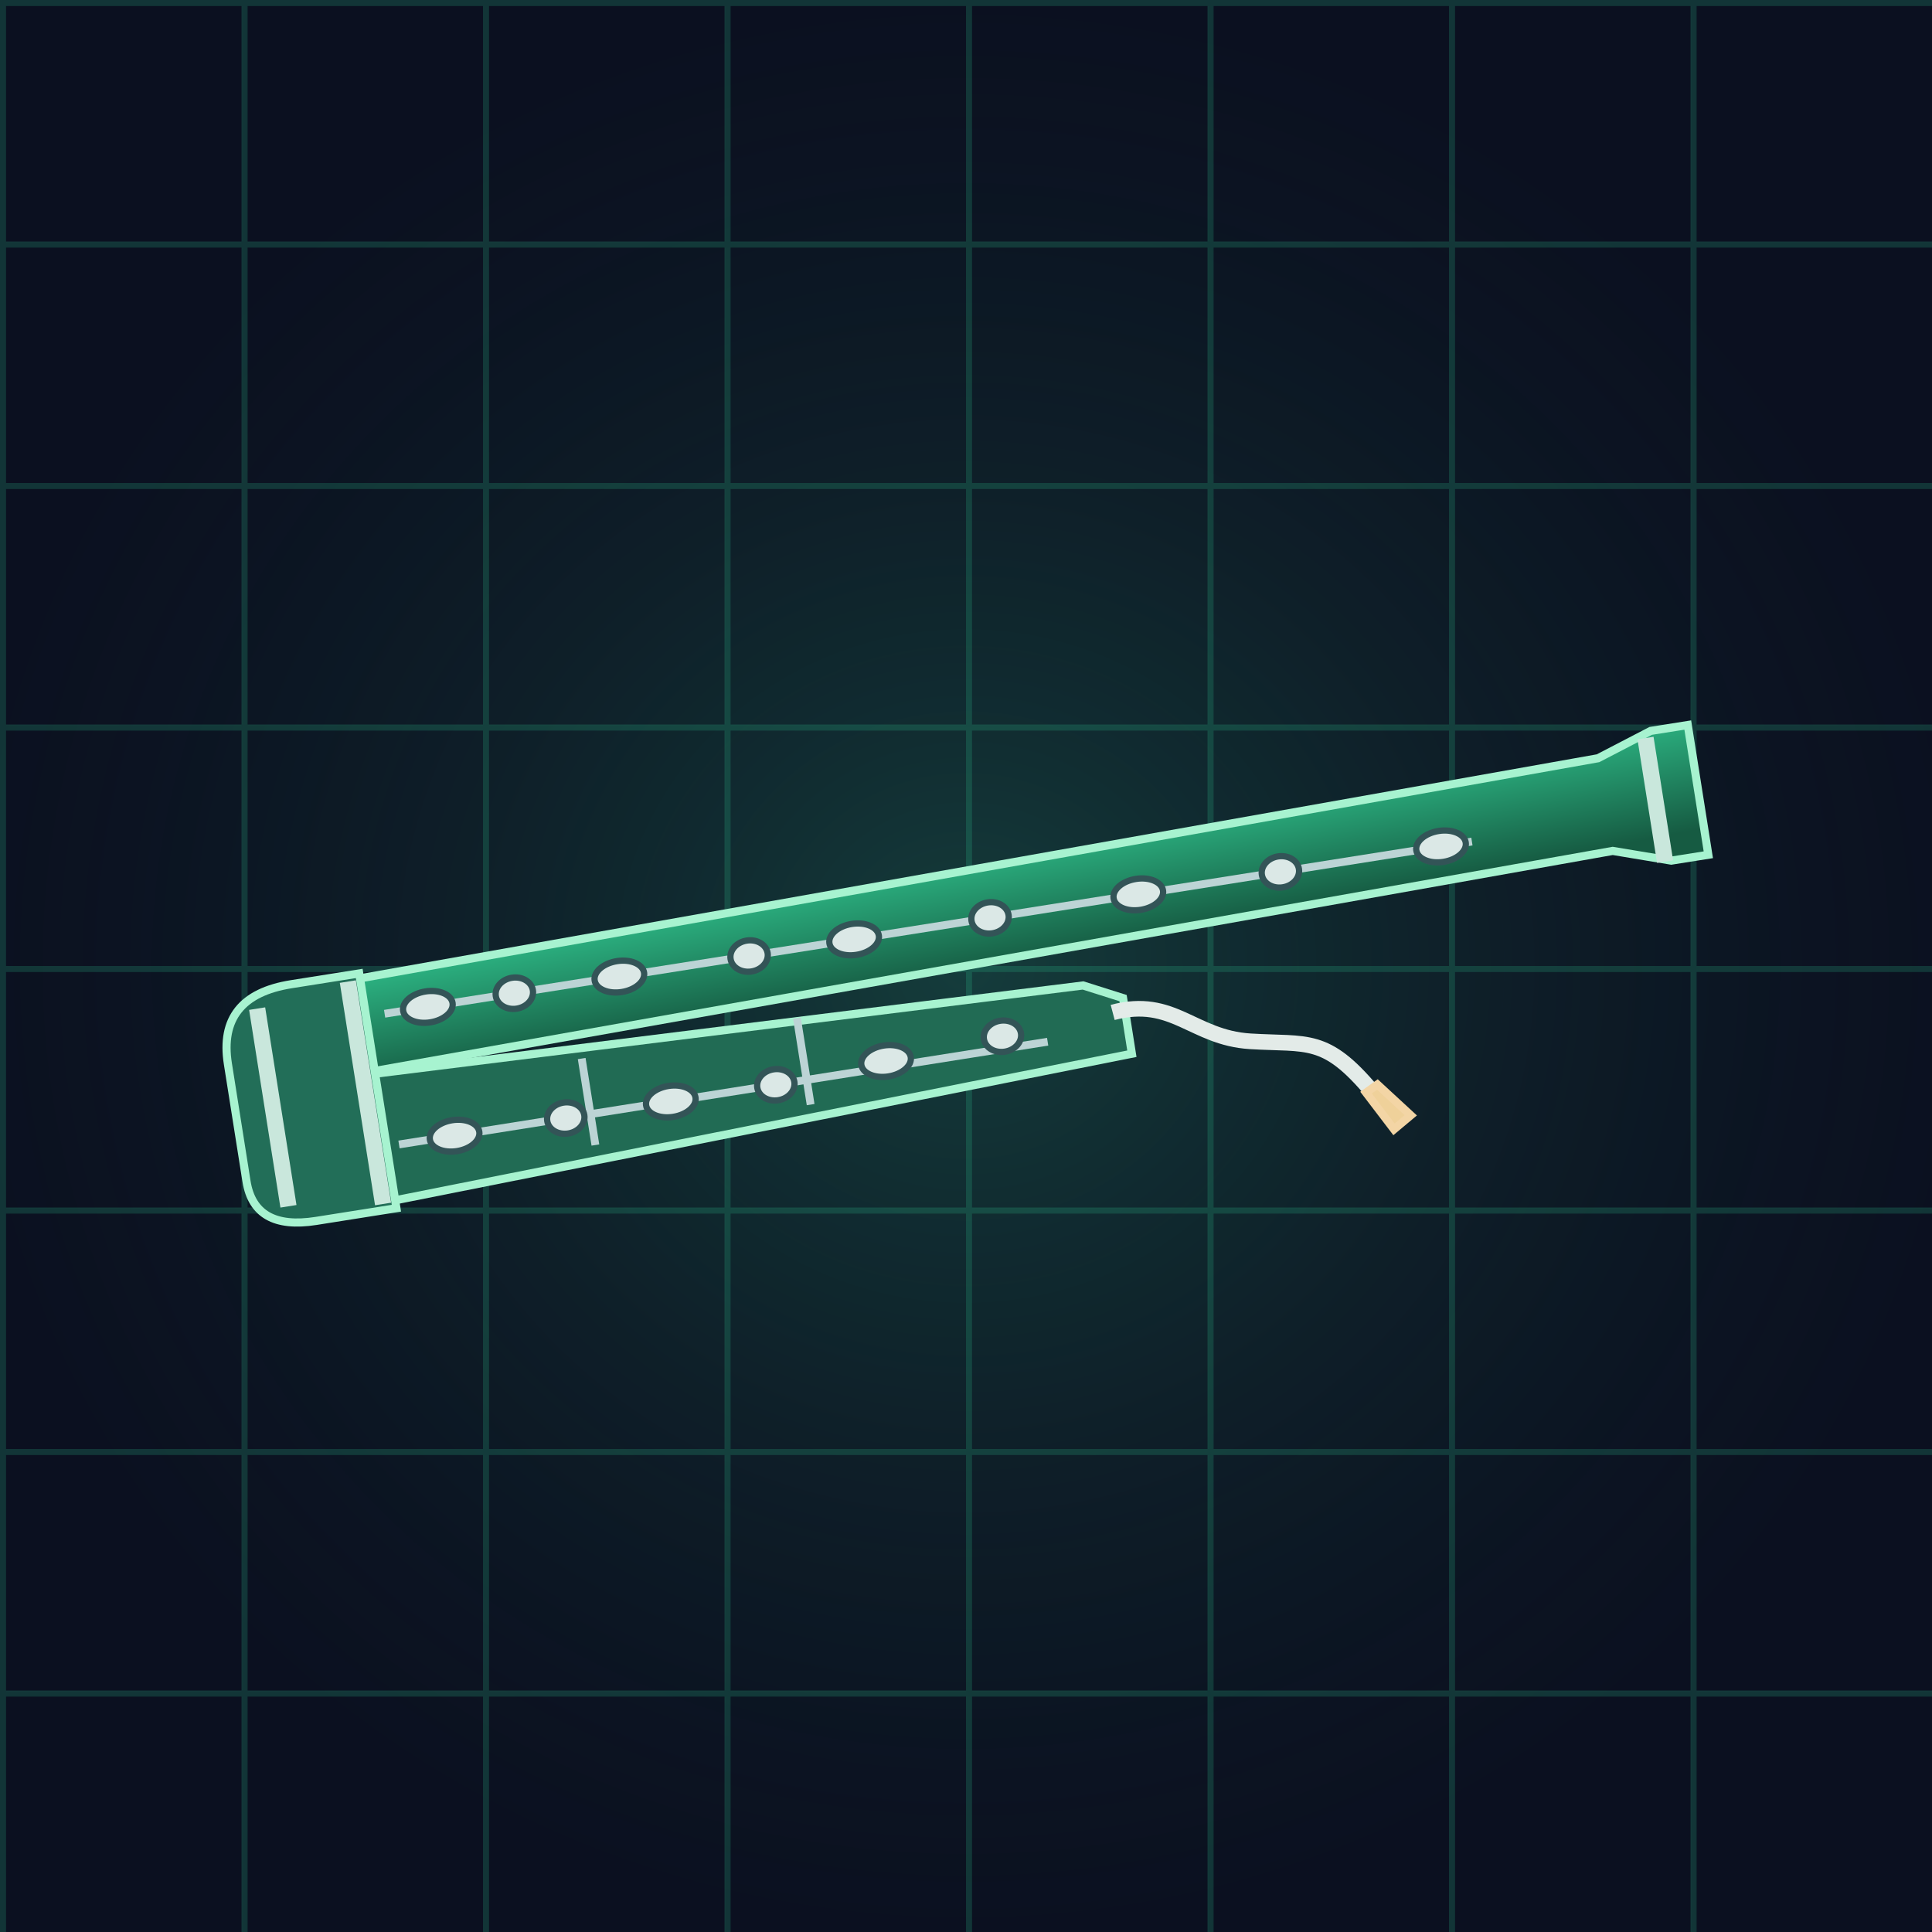
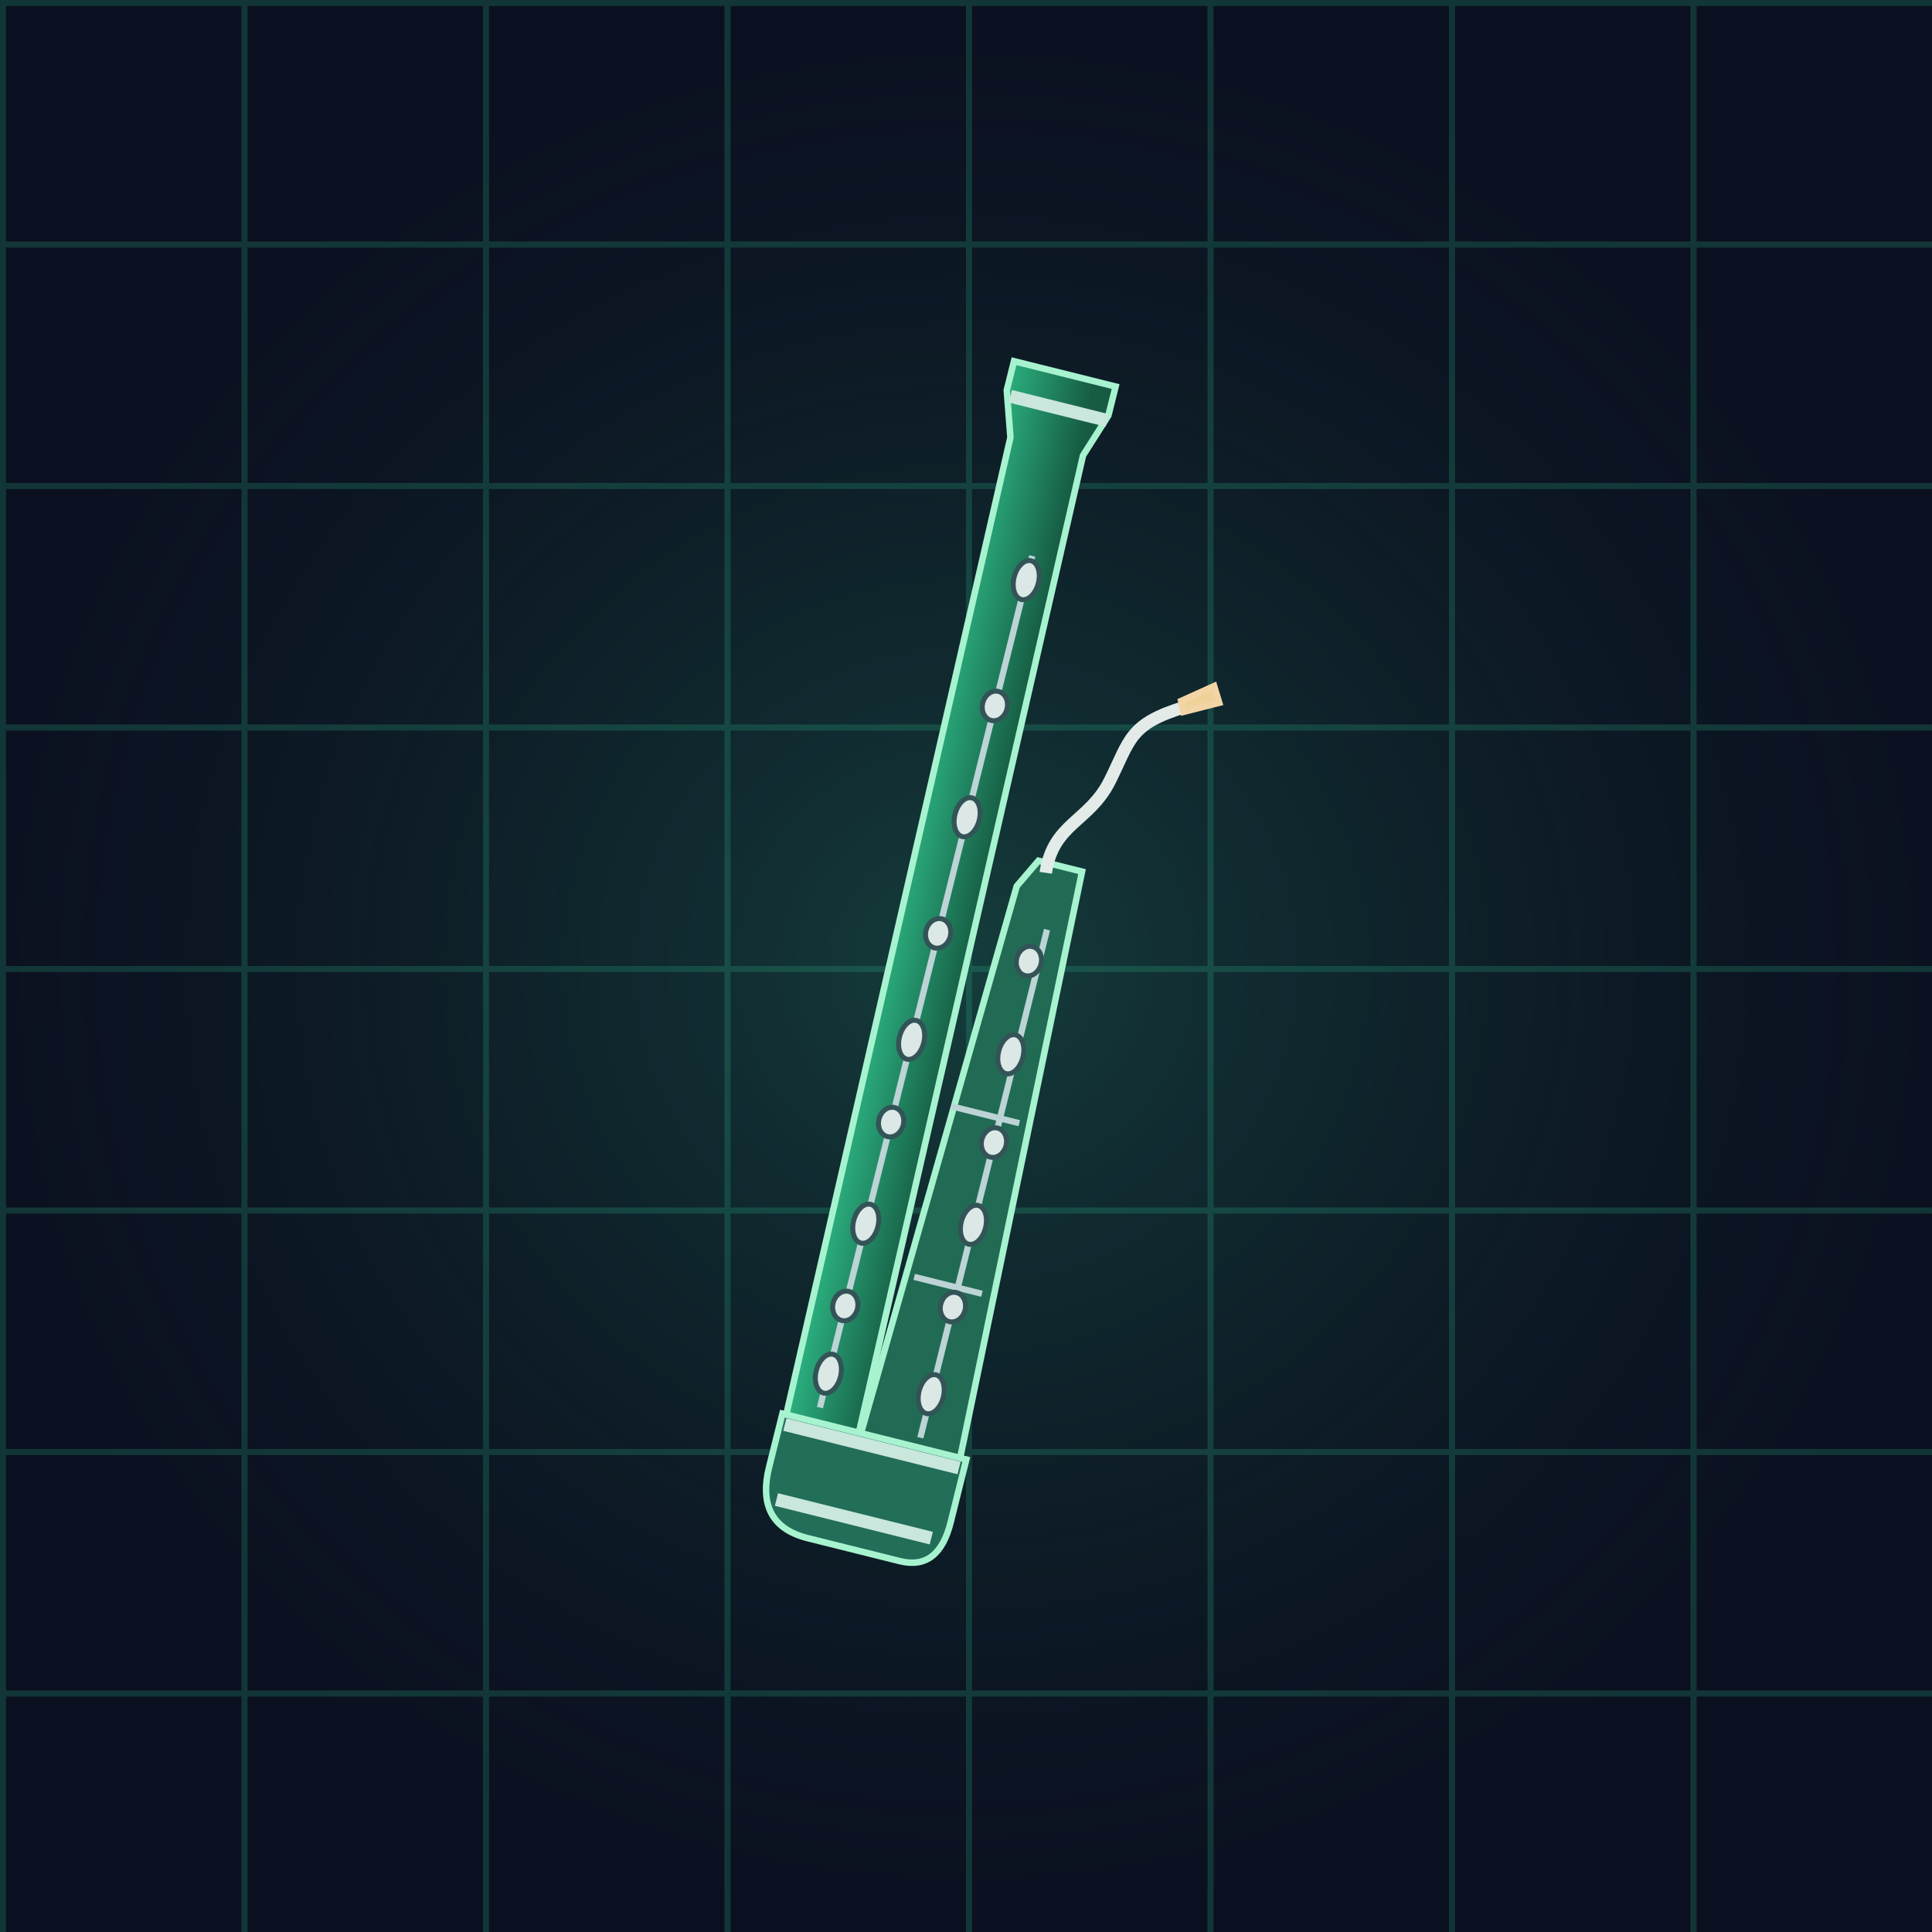
<svg xmlns="http://www.w3.org/2000/svg" viewBox="0 0 160 160">
  <defs>
    <linearGradient id="wood" x1="0%" y1="0%" x2="38%" y2="100%">
      <stop stop-color="#34d399" />
      <stop offset="1" stop-color="#165b42" />
    </linearGradient>
    <radialGradient id="halo">
      <stop stop-color="#34d399" stop-opacity=".23" />
      <stop offset="1" stop-color="#165b42" stop-opacity="0" />
    </radialGradient>
    <pattern id="grid" width="20" height="20" patternUnits="userSpaceOnUse">
      <path d="M20 0H0V20" fill="none" stroke="#34d399" stroke-opacity=".19" stroke-width="1" />
    </pattern>
  </defs>
  <rect x="0" y="0" width="160" height="160" rx="0" fill="#0b1020" stroke="none" />
  <ellipse cx="80.0" cy="80.0" rx="83.2" ry="81.6" fill="url(#halo)" stroke="none" />
  <rect x="0" y="0" width="160" height="160" rx="0" fill="url(#grid)" stroke="none" />
-   <g transform="translate(80 80) rotate(-9) scale(0.518)">
-     <path d="M-107-13L105-17L114-20H120V1H114L105-2L-107 2Z" fill="url(#wood)" stroke="#a7f3d0" stroke-width="1.3" />
-     <path d="M-103 2L18 6L24 9V18L-103 23Z" fill="#216b54" stroke="#a7f3d0" stroke-width="1.3" />
-     <path d="M-107-14Q-119-14-119-3V16Q-119 24-109 24H-96V-14Z" fill="#226e58" stroke="#a7f3d0" stroke-width="1.3" />
-     <path d="M-113-11V21M-98-13V23M113-19V1" fill="none" stroke="#c9e7dc" stroke-width="2.6" />
-     <path d="M22 11C32 10 34 17 43 19S55 20 61 30" fill="none" stroke="#e3ebe8" stroke-width="2.5" />
-     <path d="M60 30L63.5 36.5L66.5 34.7L62 29Z" fill="#efd19a" stroke="#f3d5a5" stroke-width="1.3" />
-     <path d="M-93-7H83M-94 14H11M-63 5V19M-28 4V18" fill="none" stroke="#bcd4d5" stroke-width="1.25" />
-     <ellipse cx="-86" cy="-7" rx="4" ry="2.5" fill="#dbe8e6" stroke="#335457" />
-     <ellipse cx="-72" cy="-7" rx="3" ry="2.5" fill="#dbe8e6" stroke="#335457" />
-     <ellipse cx="-55" cy="-7" rx="4" ry="2.5" fill="#dbe8e6" stroke="#335457" />
-     <ellipse cx="-34" cy="-7" rx="3" ry="2.5" fill="#dbe8e6" stroke="#335457" />
-     <ellipse cx="-17" cy="-7" rx="4" ry="2.5" fill="#dbe8e6" stroke="#335457" />
-     <ellipse cx="5" cy="-7" rx="3" ry="2.5" fill="#dbe8e6" stroke="#335457" />
-     <ellipse cx="29" cy="-7" rx="4" ry="2.5" fill="#dbe8e6" stroke="#335457" />
-     <ellipse cx="52" cy="-7" rx="3" ry="2.5" fill="#dbe8e6" stroke="#335457" />
-     <ellipse cx="78" cy="-7" rx="4" ry="2.5" fill="#dbe8e6" stroke="#335457" />
-     <ellipse cx="-85" cy="14" rx="4" ry="2.5" fill="#dbe8e6" stroke="#335457" />
-     <ellipse cx="-67" cy="14" rx="3" ry="2.5" fill="#dbe8e6" stroke="#335457" />
-     <ellipse cx="-50" cy="14" rx="4" ry="2.5" fill="#dbe8e6" stroke="#335457" />
-     <ellipse cx="-33" cy="14" rx="3" ry="2.5" fill="#dbe8e6" stroke="#335457" />
-     <ellipse cx="-15" cy="13" rx="4" ry="2.5" fill="#dbe8e6" stroke="#335457" />
-     <ellipse cx="4" cy="12" rx="3" ry="2.5" fill="#dbe8e6" stroke="#335457" />
+   <g transform="translate(80 80) rotate(-9) scale(0.413)">
+     <g transform="rotate(-67)">
+       <path d="M-107-13L105-17L114-20H120V1H114L105-2L-107 2Z" fill="url(#wood)" stroke="#a7f3d0" stroke-width="1.3" />
+       <path d="M-103 2L18 6L24 9V18L-103 23Z" fill="#216b54" stroke="#a7f3d0" stroke-width="1.3" />
+       <path d="M-107-14Q-119-14-119-3V16Q-119 24-109 24H-96V-14Z" fill="#226e58" stroke="#a7f3d0" stroke-width="1.3" />
+       <path d="M-113-11V21M-98-13V23M113-19V1" fill="none" stroke="#c9e7dc" stroke-width="2.6" />
+       <path d="M22 11C32 10 34 17 43 19S55 20 61 30" fill="none" stroke="#e3ebe8" stroke-width="2.5" />
+       <path d="M60 30L63.5 36.5L66.5 34.7L62 29Z" fill="#efd19a" stroke="#f3d5a5" stroke-width="1.3" />
+       <path d="M-93-7H83M-94 14H11M-63 5V19M-28 4V18" fill="none" stroke="#bcd4d5" stroke-width="1.25" />
+       <ellipse cx="-86" cy="-7" rx="4" ry="2.5" fill="#dbe8e6" stroke="#335457" />
+       <ellipse cx="-72" cy="-7" rx="3" ry="2.5" fill="#dbe8e6" stroke="#335457" />
+       <ellipse cx="-55" cy="-7" rx="4" ry="2.5" fill="#dbe8e6" stroke="#335457" />
+       <ellipse cx="-34" cy="-7" rx="3" ry="2.5" fill="#dbe8e6" stroke="#335457" />
+       <ellipse cx="-17" cy="-7" rx="4" ry="2.5" fill="#dbe8e6" stroke="#335457" />
+       <ellipse cx="5" cy="-7" rx="3" ry="2.5" fill="#dbe8e6" stroke="#335457" />
+       <ellipse cx="29" cy="-7" rx="4" ry="2.5" fill="#dbe8e6" stroke="#335457" />
+       <ellipse cx="52" cy="-7" rx="3" ry="2.5" fill="#dbe8e6" stroke="#335457" />
+       <ellipse cx="78" cy="-7" rx="4" ry="2.5" fill="#dbe8e6" stroke="#335457" />
+       <ellipse cx="-85" cy="14" rx="4" ry="2.5" fill="#dbe8e6" stroke="#335457" />
+       <ellipse cx="-67" cy="14" rx="3" ry="2.5" fill="#dbe8e6" stroke="#335457" />
+       <ellipse cx="-50" cy="14" rx="4" ry="2.5" fill="#dbe8e6" stroke="#335457" />
+       <ellipse cx="-33" cy="14" rx="3" ry="2.5" fill="#dbe8e6" stroke="#335457" />
+       <ellipse cx="-15" cy="13" rx="4" ry="2.5" fill="#dbe8e6" stroke="#335457" />
+       <ellipse cx="4" cy="12" rx="3" ry="2.5" fill="#dbe8e6" stroke="#335457" />
+     </g>
  </g>
</svg>
